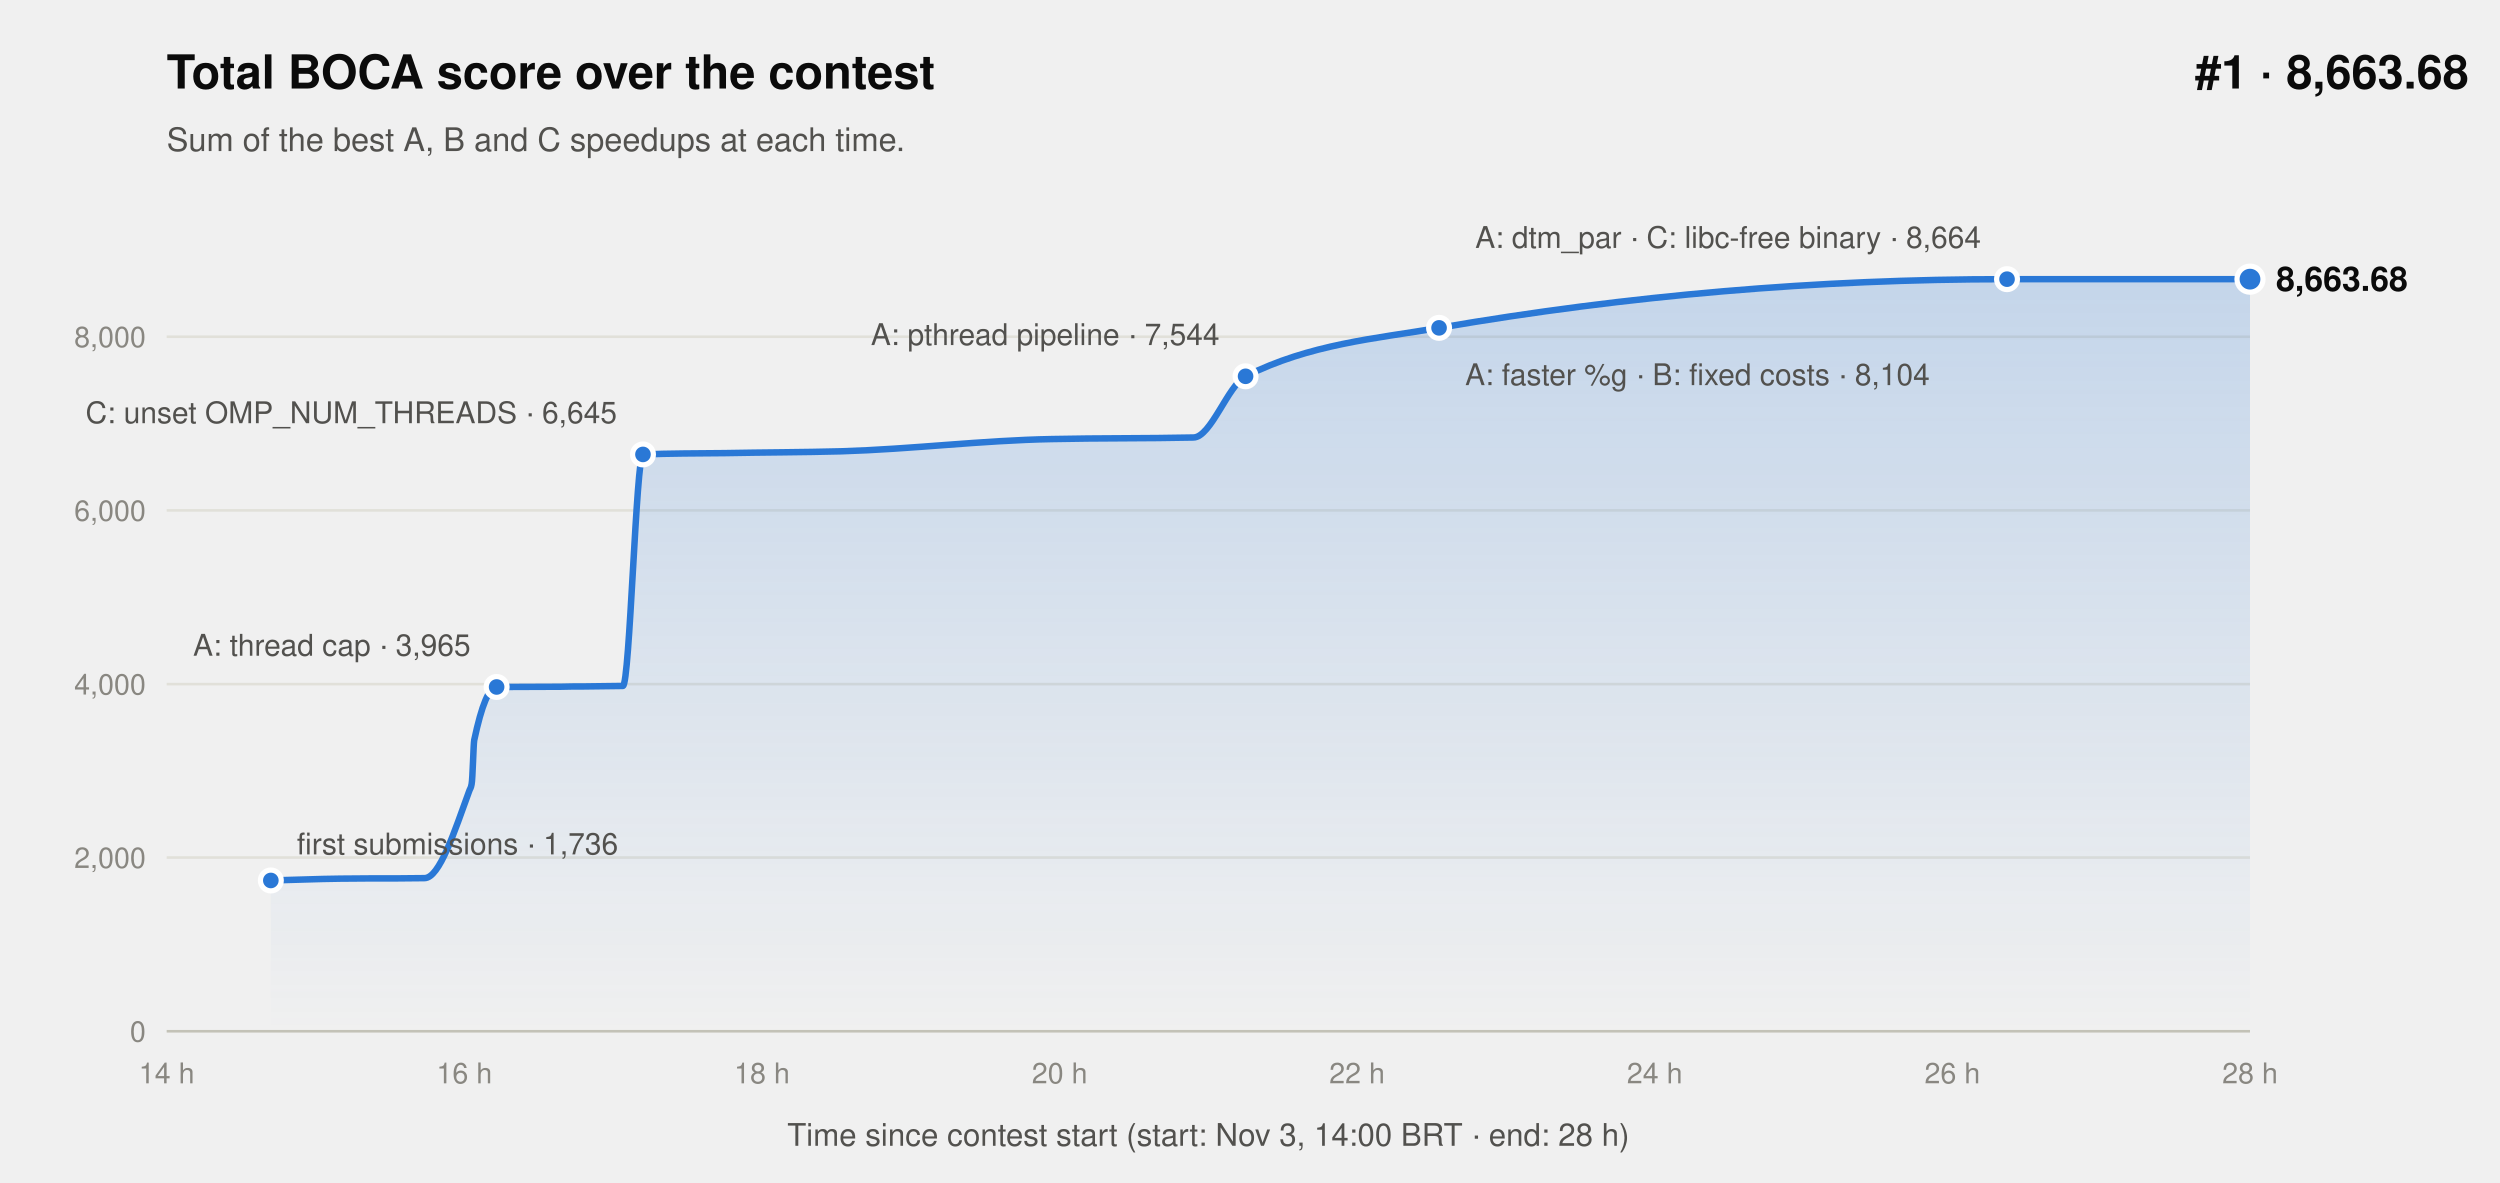
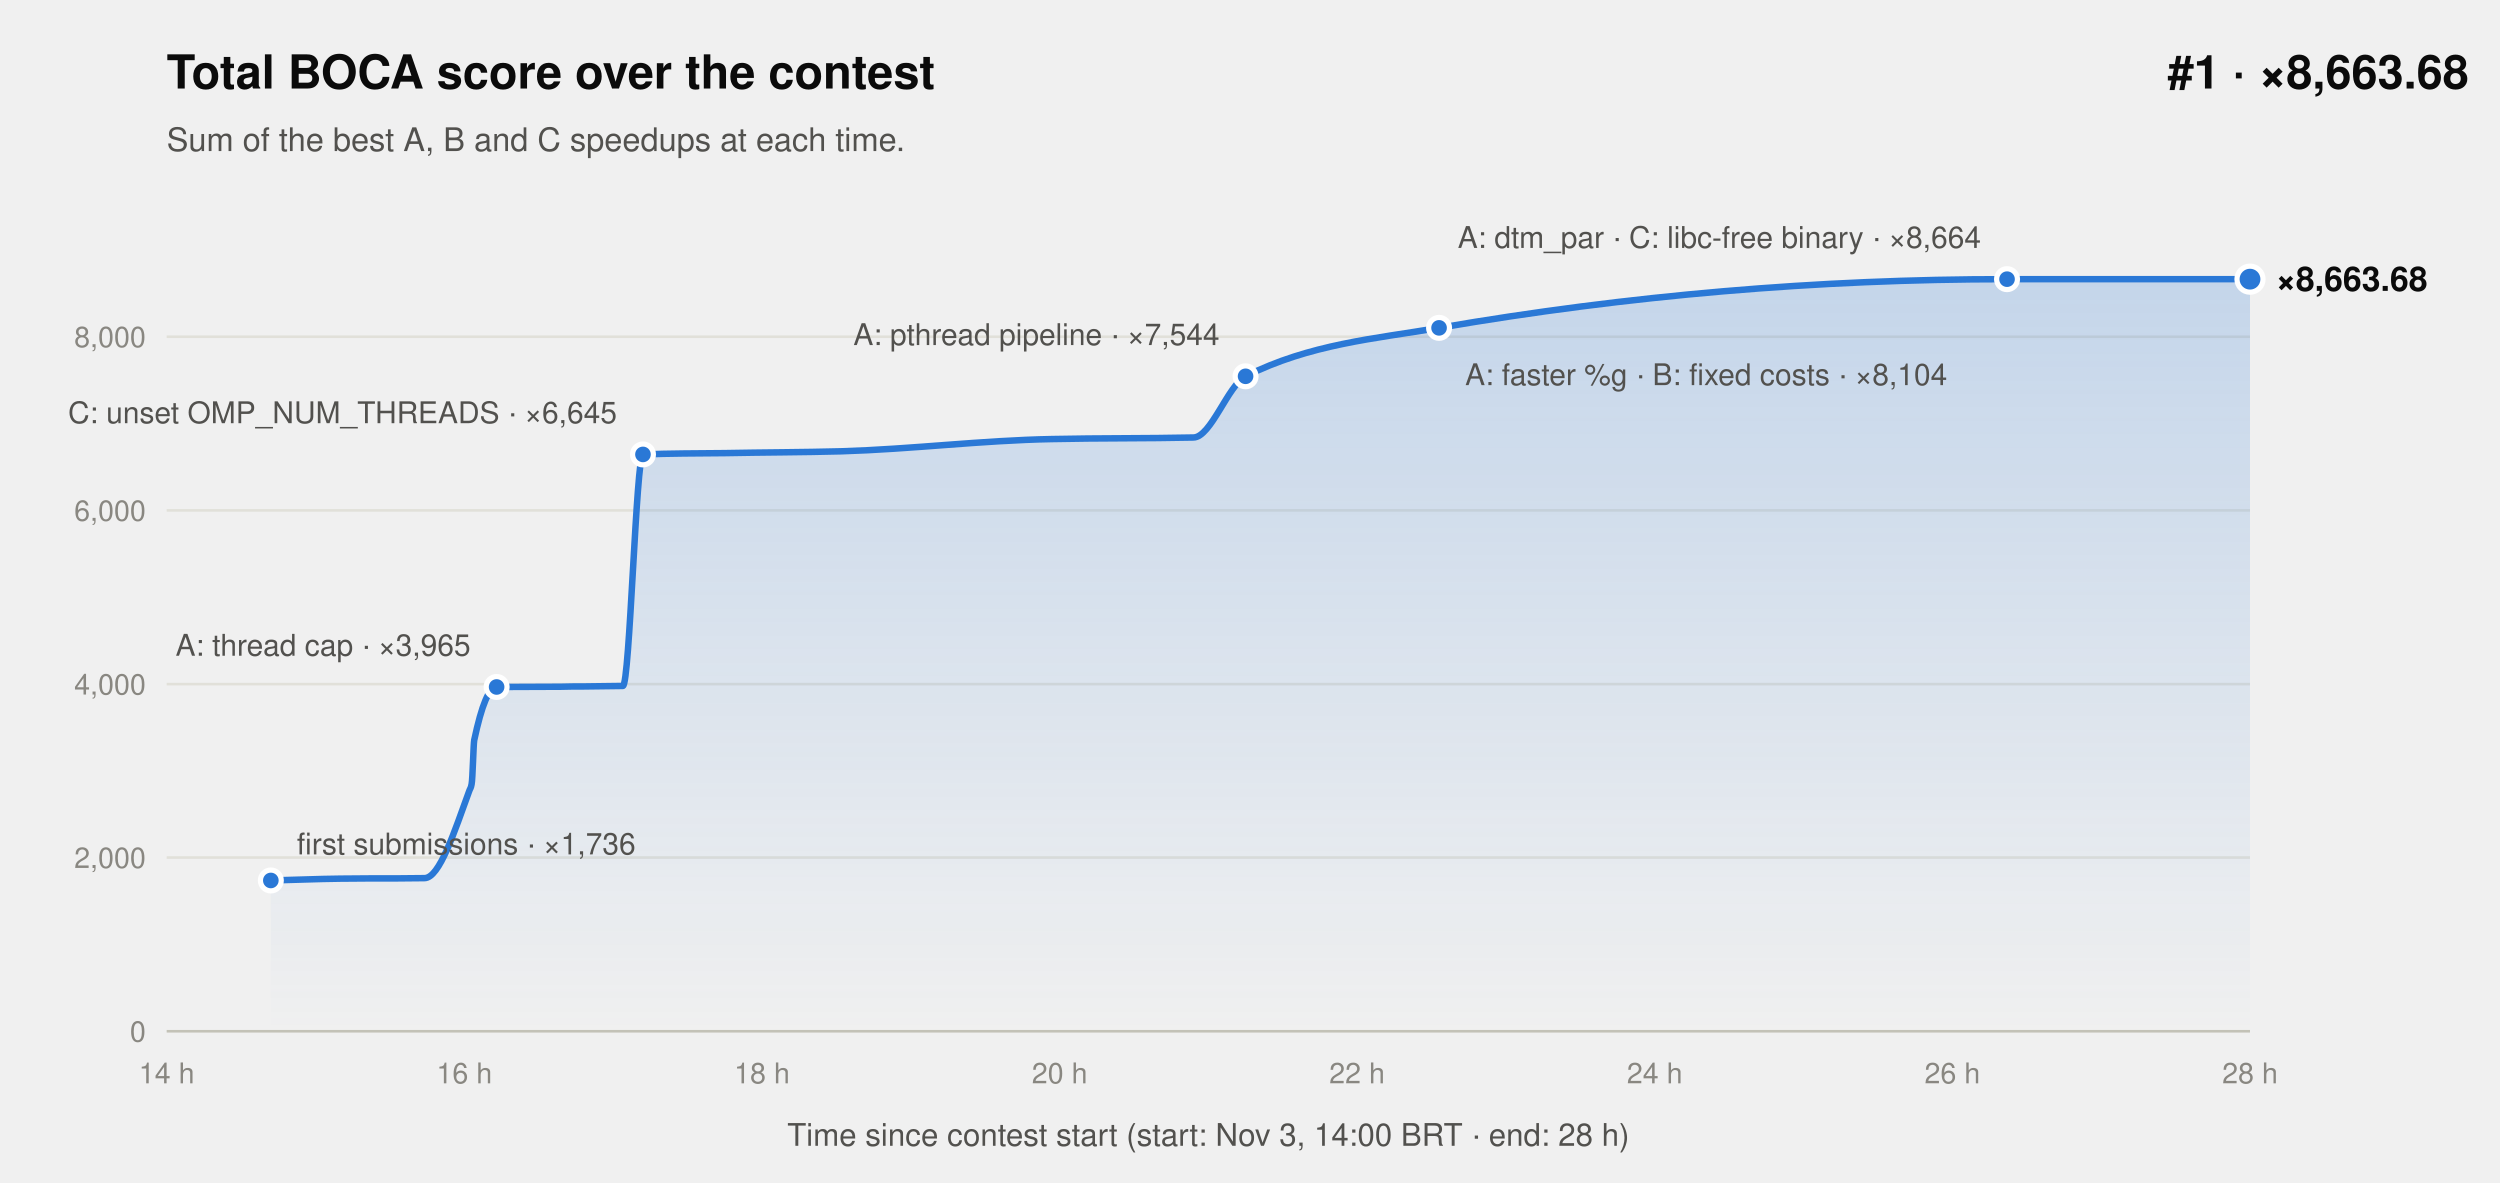
<svg xmlns="http://www.w3.org/2000/svg" width="960" height="454" viewBox="0 0 960 454" font-family="system-ui, -apple-system, &quot;Segoe UI&quot;, Helvetica, Arial, sans-serif" role="img" aria-label="Total BOCA score over the contest">
  <defs>
    <linearGradient id="fill" x1="0" y1="0" x2="0" y2="1">
      <stop offset="0" stop-color="#2a78d6" stop-opacity="0.22" />
      <stop offset="1" stop-color="#2a78d6" stop-opacity="0" />
    </linearGradient>
  </defs>
  <text x="64" y="34" font-size="18" font-weight="600" fill="#0b0b0b">Total BOCA score over the contest</text>
-   <text x="948" y="34" font-size="18" font-weight="600" fill="#0b0b0b" text-anchor="end">#1 · 8,663.68</text>
+   <text x="948" y="34" font-size="18" font-weight="600" fill="#0b0b0b" text-anchor="end">#1 · ×8,663.68</text>
  <text x="64" y="58" font-size="12.5" fill="#52514e">Sum of the best A, B and C speedups at each time.</text>
  <line x1="64" x2="864" y1="396.0" y2="396.0" stroke="#c3c2b7" stroke-width="1" />
  <text x="56" y="400.0" font-size="11" fill="#898781" text-anchor="end" style="font-variant-numeric: tabular-nums">0</text>
  <line x1="64" x2="864" y1="329.3" y2="329.3" stroke="#e1e0d9" stroke-width="1" />
  <text x="56" y="333.3" font-size="11" fill="#898781" text-anchor="end" style="font-variant-numeric: tabular-nums">2,000</text>
  <line x1="64" x2="864" y1="262.7" y2="262.7" stroke="#e1e0d9" stroke-width="1" />
  <text x="56" y="266.7" font-size="11" fill="#898781" text-anchor="end" style="font-variant-numeric: tabular-nums">4,000</text>
  <line x1="64" x2="864" y1="196.0" y2="196.0" stroke="#e1e0d9" stroke-width="1" />
  <text x="56" y="200.0" font-size="11" fill="#898781" text-anchor="end" style="font-variant-numeric: tabular-nums">6,000</text>
  <line x1="64" x2="864" y1="129.3" y2="129.3" stroke="#e1e0d9" stroke-width="1" />
  <text x="56" y="133.3" font-size="11" fill="#898781" text-anchor="end" style="font-variant-numeric: tabular-nums">8,000</text>
  <path d="M104.0,338.1 C112.9,337.9 121.8,337.5 130.7,337.4 C138.0,337.3 145.3,337.3 152.6,337.3 C156.1,337.2 159.6,337.3 163.0,337.2 C168.8,337.2 174.5,319.3 180.2,303.7 C180.5,302.8 180.8,302.8 181.1,301.1 C181.5,299.3 181.8,285.7 182.1,284.2 C185.0,270.6 187.8,263.9 190.7,263.8 C198.9,263.7 207.2,263.8 215.4,263.7 C218.3,263.6 221.1,263.6 224.0,263.6 C229.1,263.5 234.2,263.5 239.2,263.4 C241.8,263.3 244.3,174.6 246.9,174.5 C257.3,174.1 267.8,174.1 278.3,174.0 C293.2,173.7 308.1,173.7 323.0,173.3 C350.0,172.5 377.0,169.1 404.0,168.6 C422.1,168.2 440.2,168.4 458.3,168.0 C465.0,167.9 471.6,147.9 478.3,144.5 C503.0,132.1 527.8,130.1 552.6,125.9 C625.3,113.4 698.0,107.2 770.7,107.2 C801.8,107.2 832.9,107.2 864.0,107.2 L864.0,396.0 L104.0,396.0 Z" fill="url(#fill)" />
  <path d="M104.0,338.1 C112.9,337.9 121.8,337.5 130.7,337.4 C138.0,337.3 145.3,337.3 152.6,337.3 C156.1,337.2 159.6,337.3 163.0,337.2 C168.8,337.2 174.5,319.3 180.2,303.7 C180.5,302.8 180.8,302.8 181.1,301.1 C181.5,299.3 181.8,285.7 182.1,284.2 C185.0,270.6 187.8,263.9 190.7,263.8 C198.9,263.7 207.2,263.8 215.4,263.7 C218.3,263.6 221.1,263.6 224.0,263.6 C229.1,263.5 234.2,263.5 239.2,263.4 C241.8,263.3 244.3,174.6 246.9,174.5 C257.3,174.1 267.8,174.1 278.3,174.0 C293.2,173.7 308.1,173.7 323.0,173.3 C350.0,172.5 377.0,169.1 404.0,168.6 C422.1,168.2 440.2,168.4 458.3,168.0 C465.0,167.9 471.6,147.9 478.3,144.5 C503.0,132.1 527.8,130.1 552.6,125.9 C625.3,113.4 698.0,107.2 770.7,107.2 C801.8,107.2 832.9,107.2 864.0,107.2" fill="none" stroke="#2a78d6" stroke-width="2.5" stroke-linejoin="round" stroke-linecap="round" />
  <circle cx="104.0" cy="338.1" r="4" fill="#2a78d6" stroke="#ffffff" stroke-width="2" />
-   <text x="114.0" y="328.1" font-size="11.5" fill="#52514e">first submissions · 1,736</text>
+   <text x="114.0" y="328.1" font-size="11.5" fill="#52514e">first submissions · ×1,736</text>
  <circle cx="190.7" cy="263.8" r="4" fill="#2a78d6" stroke="#ffffff" stroke-width="2" />
-   <text x="180.7" y="251.8" font-size="11.5" fill="#52514e" text-anchor="end">A: thread cap · 3,965</text>
+   <text x="180.7" y="251.8" font-size="11.5" fill="#52514e" text-anchor="end">A: thread cap · ×3,965</text>
  <circle cx="246.9" cy="174.5" r="4" fill="#2a78d6" stroke="#ffffff" stroke-width="2" />
-   <text x="236.9" y="162.5" font-size="11.5" fill="#52514e" text-anchor="end">C: unset OMP_NUM_THREADS · 6,645</text>
+   <text x="236.9" y="162.5" font-size="11.5" fill="#52514e" text-anchor="end">C: unset OMP_NUM_THREADS · ×6,645</text>
  <circle cx="478.3" cy="144.5" r="4" fill="#2a78d6" stroke="#ffffff" stroke-width="2" />
-   <text x="468.3" y="132.5" font-size="11.5" fill="#52514e" text-anchor="end">A: pthread pipeline · 7,544</text>
+   <text x="468.3" y="132.5" font-size="11.5" fill="#52514e" text-anchor="end">A: pthread pipeline · ×7,544</text>
  <circle cx="552.6" cy="125.9" r="4" fill="#2a78d6" stroke="#ffffff" stroke-width="2" />
-   <text x="562.6" y="147.9" font-size="11.5" fill="#52514e" text-anchor="start">A: faster %g · B: fixed costs · 8,104</text>
+   <text x="562.6" y="147.9" font-size="11.5" fill="#52514e" text-anchor="start">A: faster %g · B: fixed costs · ×8,104</text>
  <circle cx="770.7" cy="107.2" r="4" fill="#2a78d6" stroke="#ffffff" stroke-width="2" />
-   <text x="760.7" y="95.2" font-size="11.5" fill="#52514e" text-anchor="end">A: dtm_par · C: libc-free binary · 8,664</text>
+   <text x="760.7" y="95.2" font-size="11.5" fill="#52514e" text-anchor="end">A: dtm_par · C: libc-free binary · ×8,664</text>
  <circle cx="864.0" cy="107.2" r="5" fill="#2a78d6" stroke="#ffffff" stroke-width="2" />
-   <text x="874.0" y="111.7" font-size="13" font-weight="600" fill="#0b0b0b">8,663.68</text>
+   <text x="874.0" y="111.7" font-size="13" font-weight="600" fill="#0b0b0b">×8,663.68</text>
  <text x="64.0" y="416" font-size="11" fill="#898781" text-anchor="middle">14 h</text>
  <text x="178.3" y="416" font-size="11" fill="#898781" text-anchor="middle">16 h</text>
  <text x="292.6" y="416" font-size="11" fill="#898781" text-anchor="middle">18 h</text>
  <text x="406.9" y="416" font-size="11" fill="#898781" text-anchor="middle">20 h</text>
  <text x="521.1" y="416" font-size="11" fill="#898781" text-anchor="middle">22 h</text>
  <text x="635.4" y="416" font-size="11" fill="#898781" text-anchor="middle">24 h</text>
  <text x="749.7" y="416" font-size="11" fill="#898781" text-anchor="middle">26 h</text>
  <text x="864.0" y="416" font-size="11" fill="#898781" text-anchor="middle">28 h</text>
  <text x="464.0" y="440" font-size="12" fill="#52514e" text-anchor="middle">Time since contest start (start: Nov 3, 14:00 BRT · end: 28 h)</text>
</svg>
